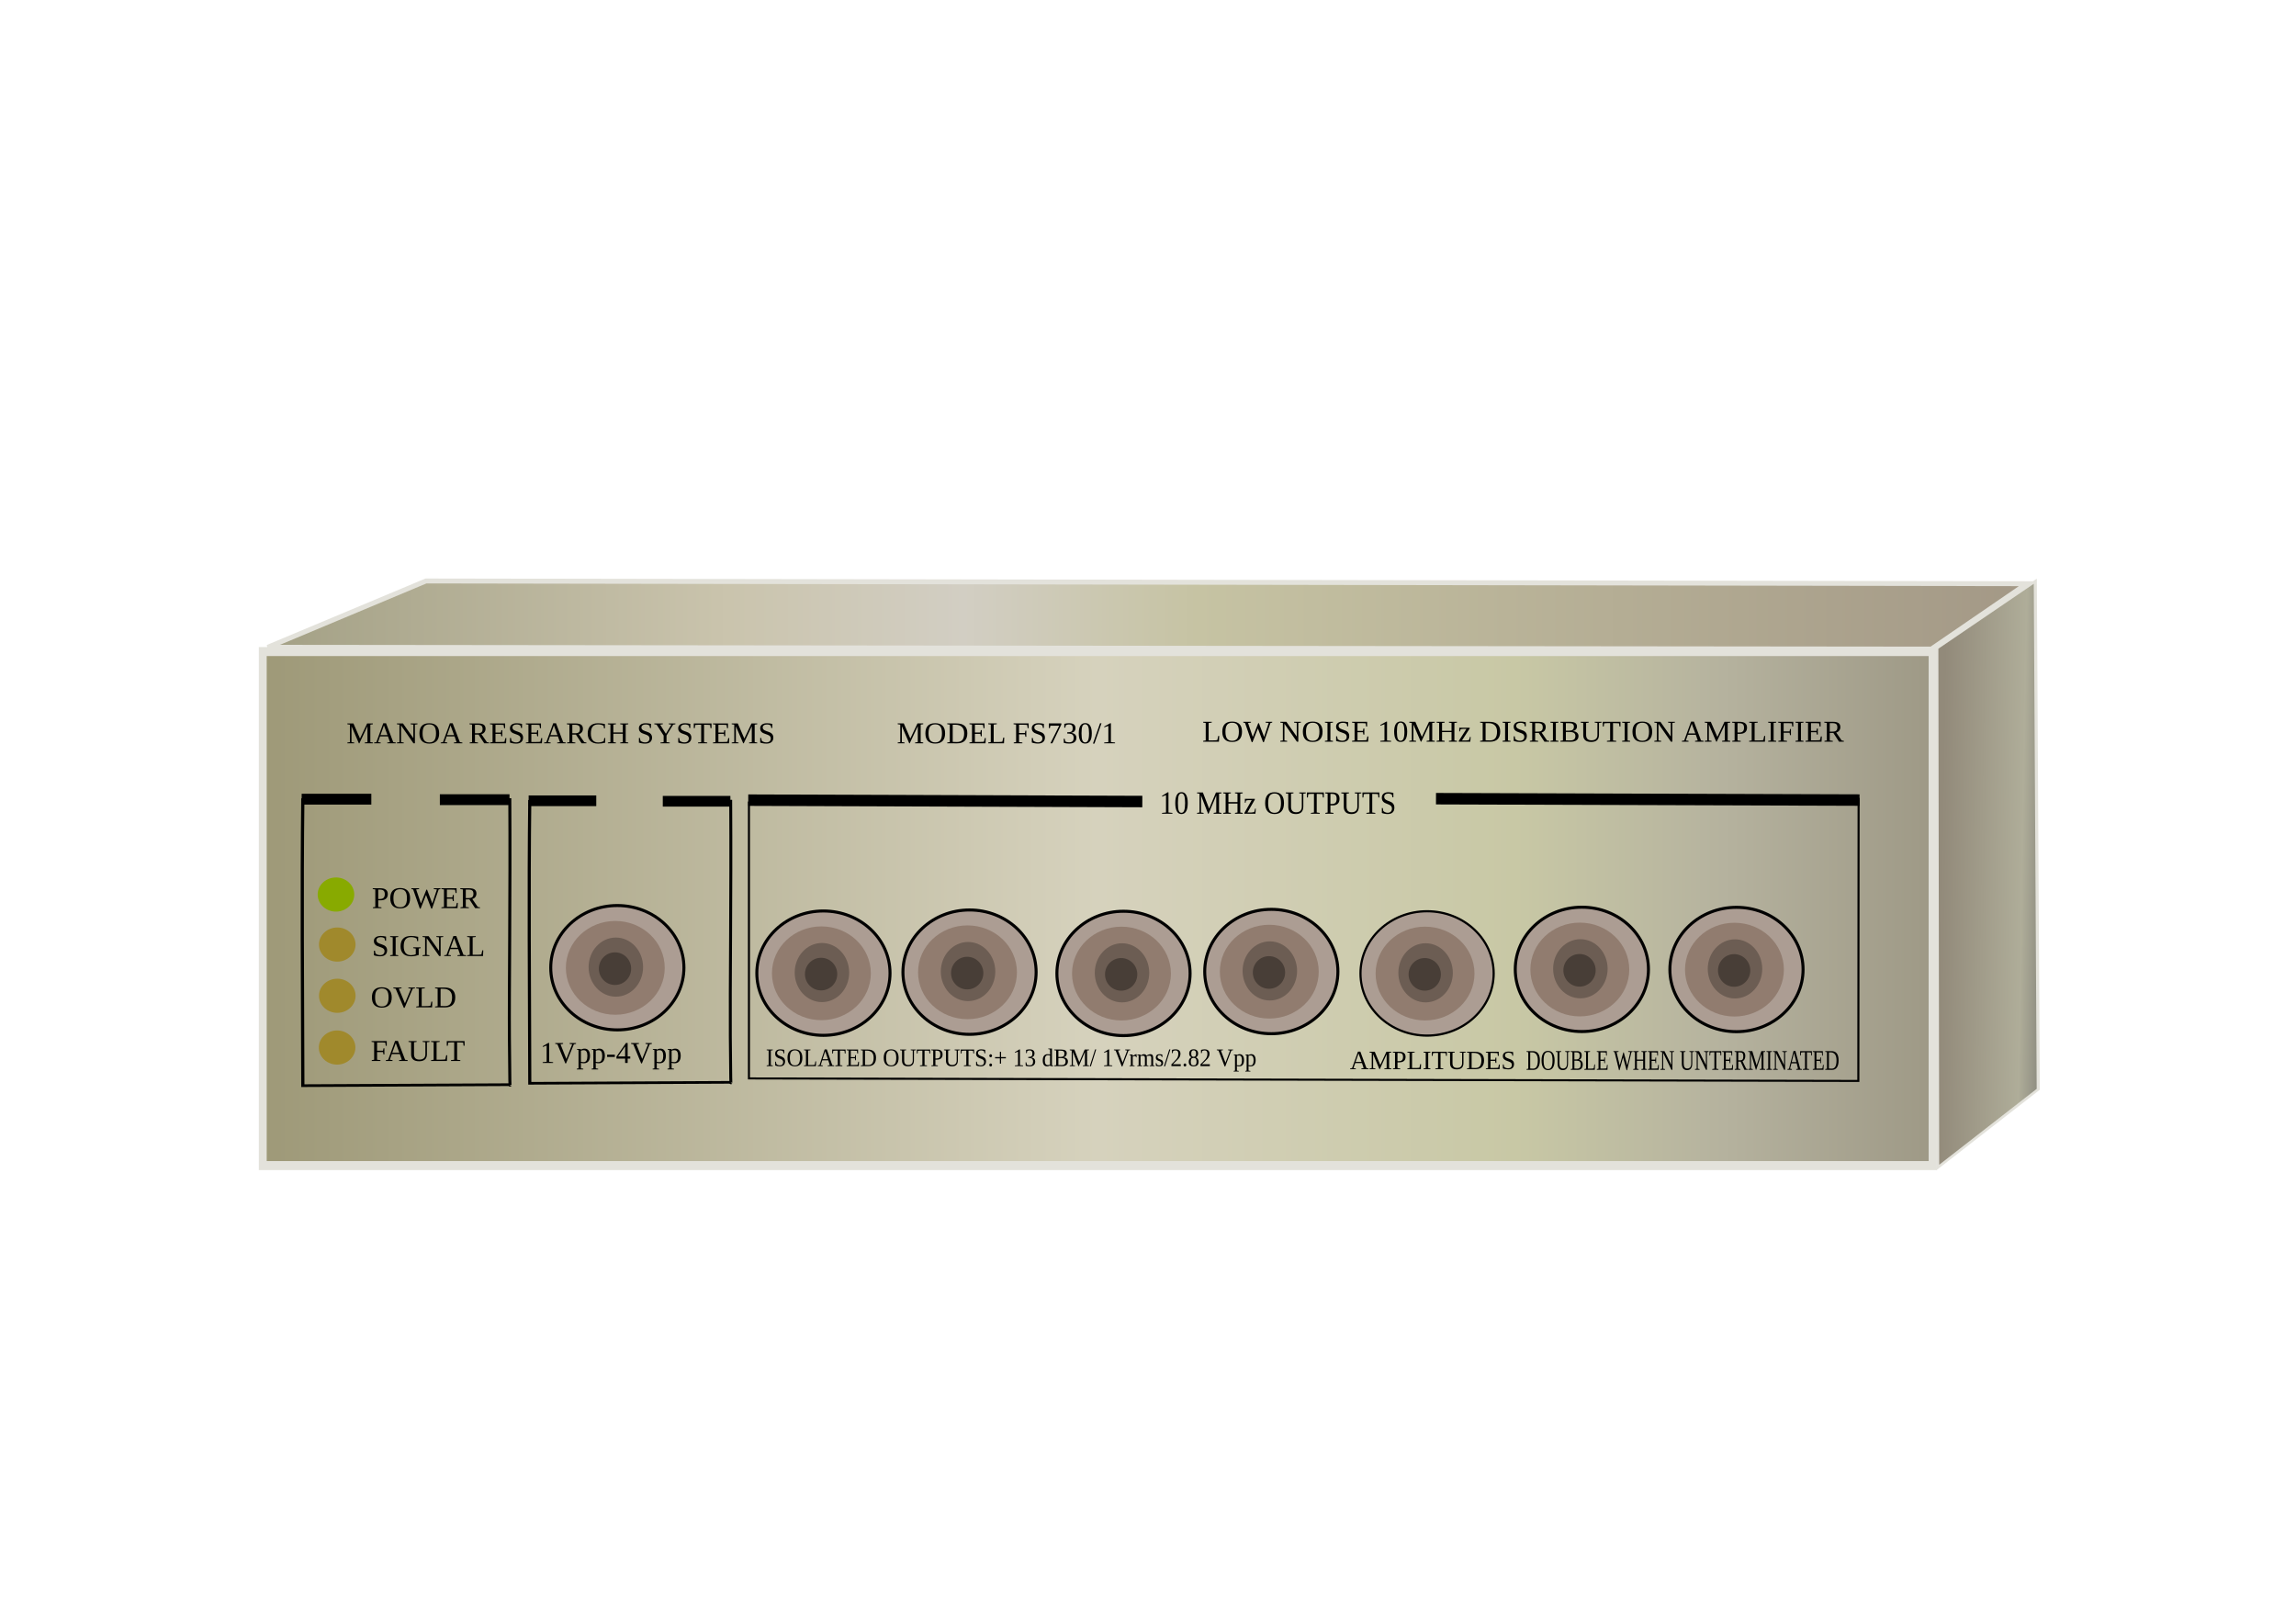
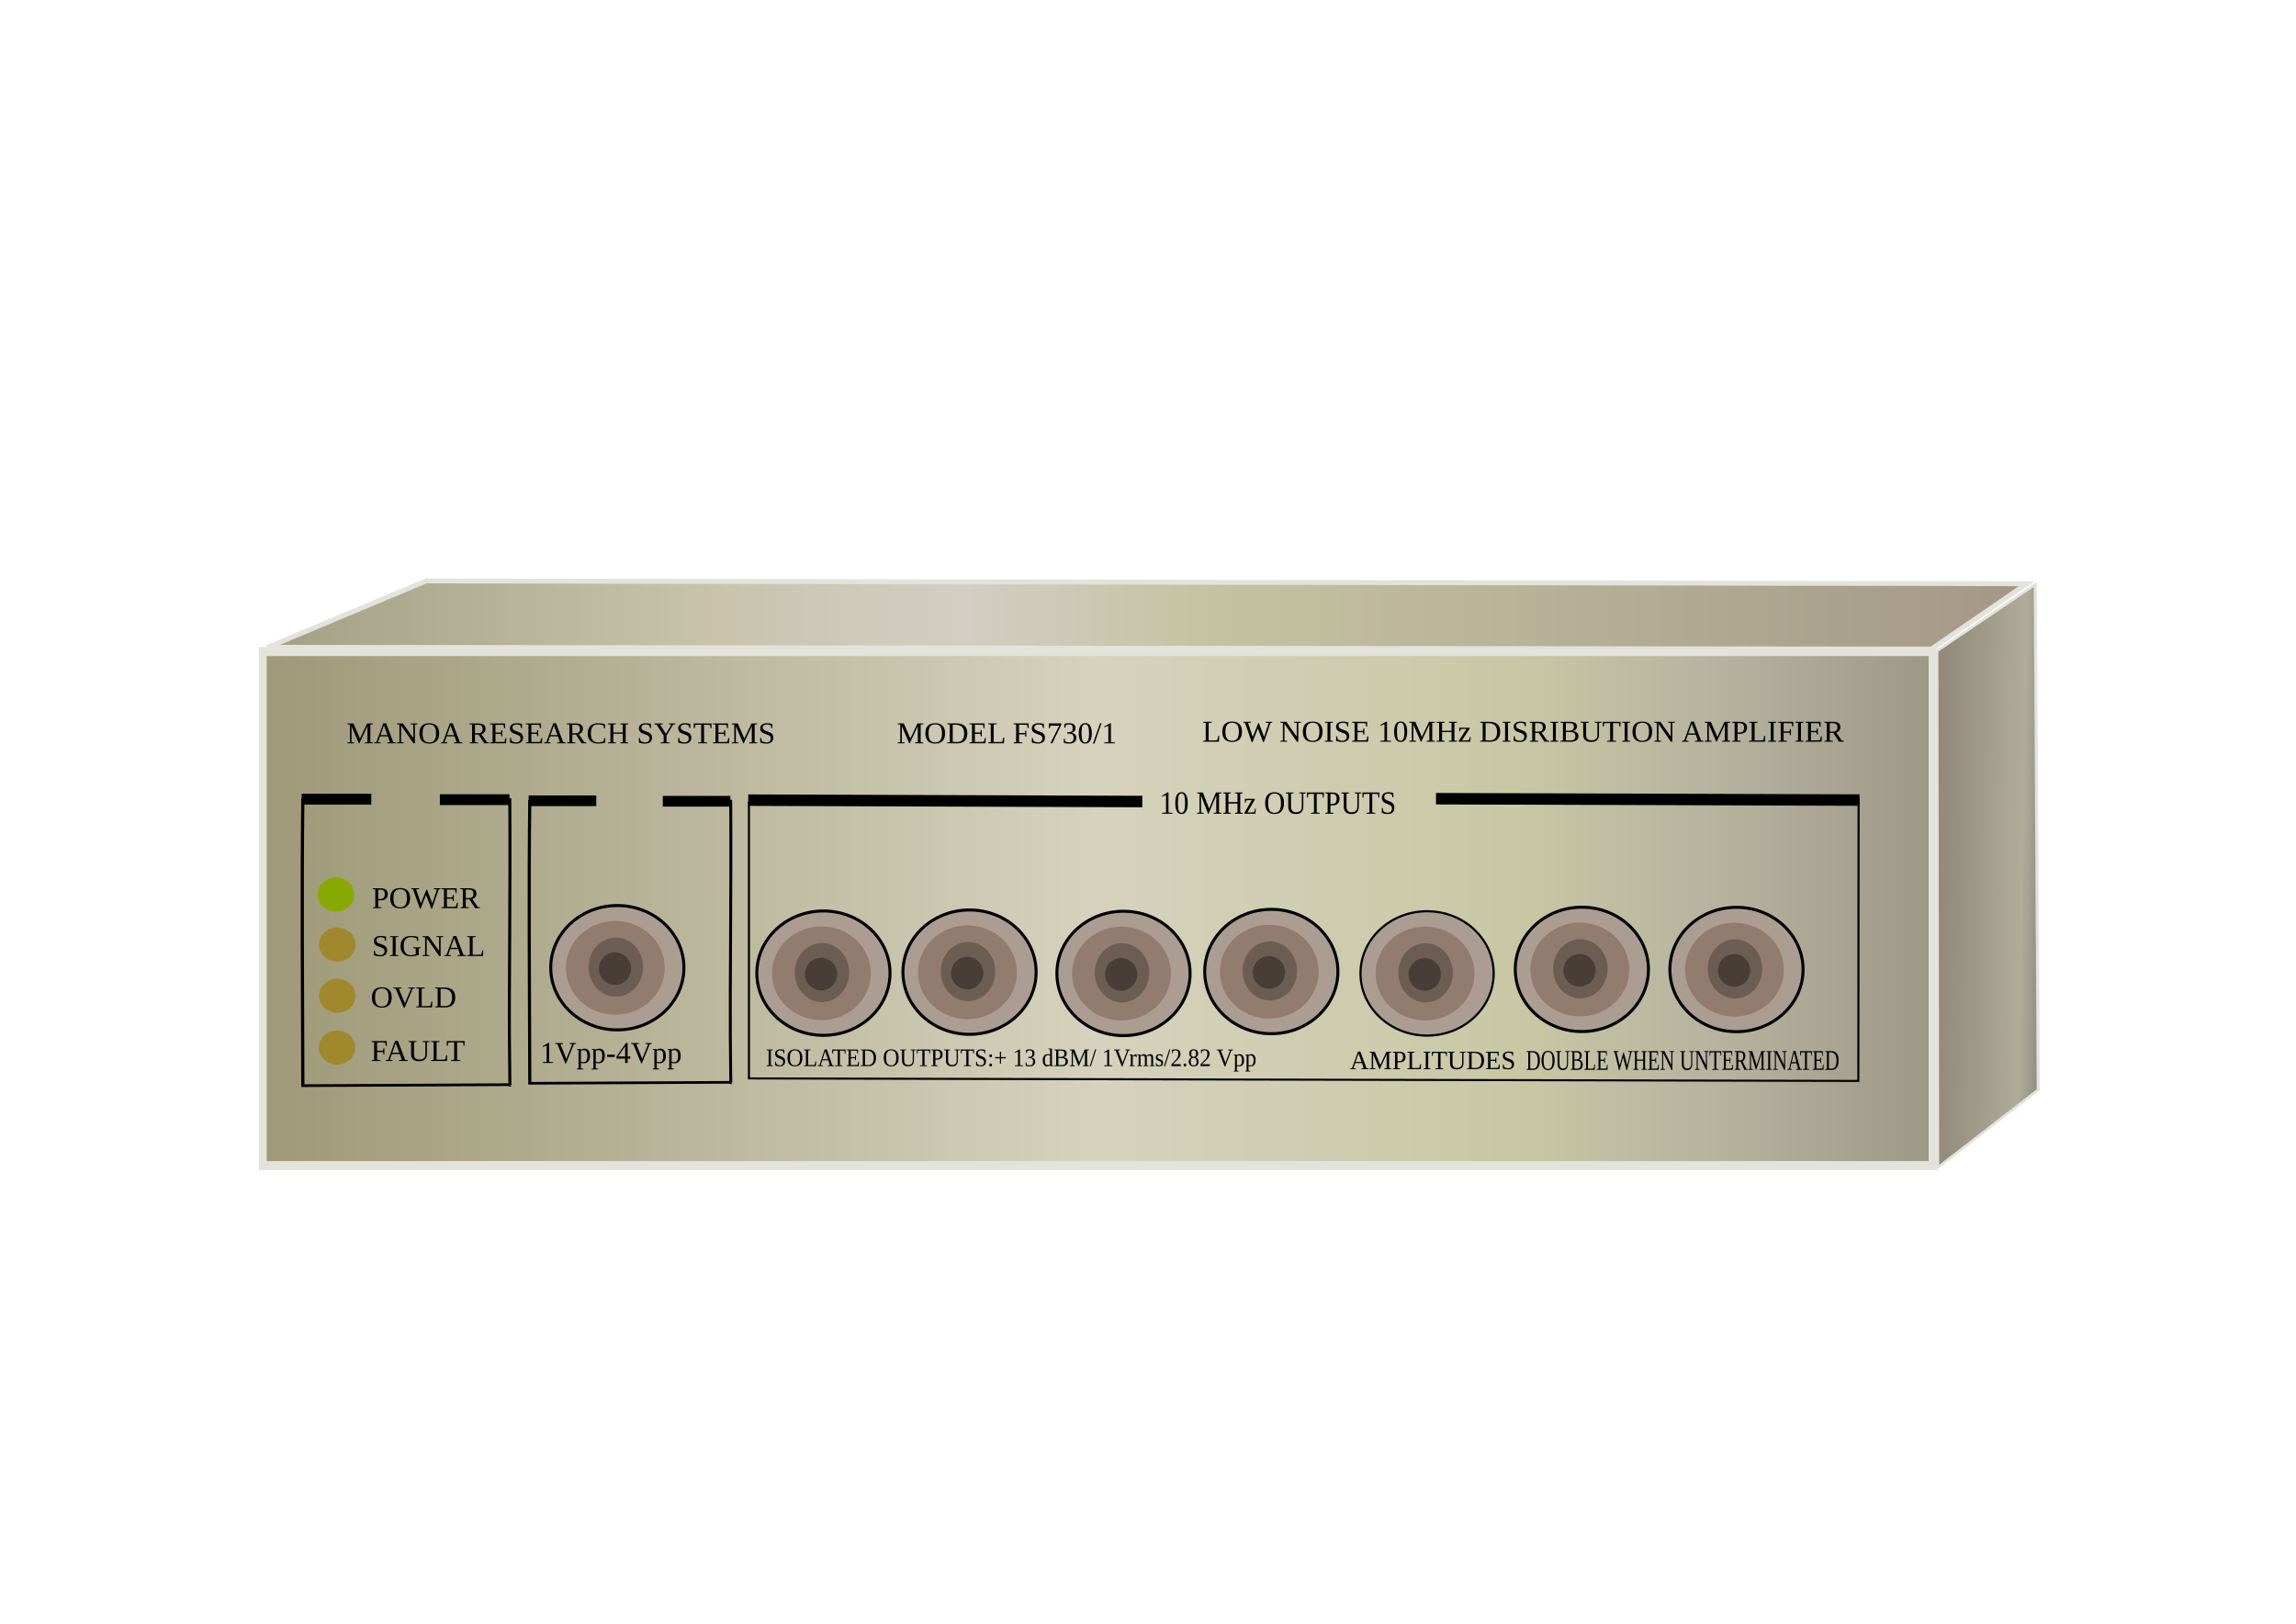
<svg xmlns="http://www.w3.org/2000/svg" xmlns:xlink="http://www.w3.org/1999/xlink" width="297mm" height="210mm" viewBox="0 0 1122.52 793.701" version="1.1" id="schematic-window" xml:space="preserve">
  <defs id="defs1">
    <linearGradient id="linearGradient98">
      <stop style="stop-color:#928a7a;stop-opacity:1;" offset="0" id="stop99" />
      <stop style="stop-color:#afad99;stop-opacity:1;" offset="0.5" id="stop104" />
      <stop style="stop-color:#6b6b67;stop-opacity:1;" offset="0.75" id="stop5" />
      <stop style="stop-color:#7a7a6c;stop-opacity:1;" offset="0.875" id="stop6" />
    </linearGradient>
    <linearGradient id="linearGradient95">
      <stop style="stop-color:#9e9978;stop-opacity:1;" offset="0" id="stop96" />
      <stop style="stop-color:#d6d2bd;stop-opacity:1;" offset="0.5" id="stop98" />
      <stop style="stop-color:#c8c8a5;stop-opacity:1;" offset="0.75" id="stop8" />
      <stop style="stop-color:#b5b29e;stop-opacity:1;" offset="0.875" id="stop9" />
      <stop style="stop-color:#9e9986;stop-opacity:1;" offset="1" id="stop97" />
    </linearGradient>
    <linearGradient id="linearGradient93">
      <stop style="stop-color:#a3a085;stop-opacity:1;" offset="0" id="stop93" />
      <stop style="stop-color:#cac4ad;stop-opacity:1;" offset="0.264" id="stop1" />
      <stop style="stop-color:#d2cec3;stop-opacity:1;" offset="0.397" id="stop2" />
      <stop style="stop-color:#c6c3a3;stop-opacity:1;" offset="0.529" id="stop95" />
      <stop style="stop-color:#a39886;stop-opacity:1;" offset="1" id="stop94" />
    </linearGradient>
    <linearGradient id="linearGradient7" x1="80.513" x2="80.514" y1="110.91" y2="112.39" gradientTransform="matrix(4.600922,1.7733625e-8,0,16.43847,165.4318,-2418.139)" gradientUnits="userSpaceOnUse" spreadMethod="repeat">
      <stop stop-color="#848484" offset=".205" id="stop33" />
      <stop stop-color="#474747" offset=".622" id="stop34" />
    </linearGradient>
    <clipPath clipPathUnits="userSpaceOnUse" id="clipPath26">
      <path id="path27" style="fill:#ff0000;fill-opacity:1;fill-rule:nonzero;stroke:none" d="M 50.588,648.148 V 750.414 H 210.297 V 648.148 h -61.027 c 1.137,0.056 2.316,0.065 3.033,0.848 4.856,5.302 4.919,7.271 -0.088,8.754 -0.86,0.255 -5.076,-0.293 -5.549,-0.342 -2.781,-0.395 -4.698,-0.613 -7.447,-1.223 -0.45,-0.1 -0.93,-0.148 -1.402,-0.211 0.189,4.509 0.613,9.006 0.955,13.506 0.234,3.699 0.148,1.868 0.258,5.492 0.194,6.425 -5.06,7.775 -7.145,3.799 -1.685,3.499 -6.504,2.816 -7.416,-3.158 l -1.467,-9.615 c -0.621,-4.001 -1.249,-8.001 -1.875,-12.002 -0.368,-0.034 -0.652,-0.07 -0.695,-0.113 -0.109,-0.11 -0.213,-0.224 -0.314,-0.34 -0.397,0.088 -0.767,0.121 -1.002,-0.154 -0.123,-0.144 -0.039,-0.219 0.135,-0.266 -0.607,-0.16 -1.211,-0.328 -1.812,-0.512 -3.122,-0.953 -4.525,-2.792 -4.562,-4.463 z m 78.756,6.773 c 0.212,1.365 0.444,2.827 0.654,4.18 -0.083,-1.375 -0.148,-2.751 -0.195,-4.127 -0.153,-0.017 -0.306,-0.035 -0.459,-0.053 z" />
    </clipPath>
    <linearGradient id="linearGradient99" x1="458.59" x2="458.59" y1="-22.838" y2="70.028" gradientTransform="matrix(5.12278,0,0,3.779565,-1809.992,124.3706)" gradientUnits="userSpaceOnUse" spreadMethod="repeat">
      <stop stop-color="#b3b3b3" offset=".141" id="stop49" />
      <stop stop-color="#d2d2d2" offset=".254" id="stop50" />
      <stop stop-color="#9c9c9c" offset=".511" id="stop51" />
      <stop stop-color="#404040" offset=".793" id="stop52" />
      <stop stop-color="#d0d0d0" offset=".844" id="stop53" />
      <stop stop-color="#989898" offset=".879" id="stop54" />
    </linearGradient>
    <linearGradient id="linearGradient99-9" x1="458.59" x2="458.59" y1="-22.838" y2="70.028" gradientTransform="matrix(3.785589,0,0,3.779565,-762.971,256.2505)" gradientUnits="userSpaceOnUse" spreadMethod="repeat">
      <stop stop-color="#b3b3b3" offset=".141" id="stop49-6" />
      <stop stop-color="#d2d2d2" offset=".254" id="stop50-9" />
      <stop stop-color="#9c9c9c" offset=".511" id="stop51-8" />
      <stop stop-color="#404040" offset=".793" id="stop52-2" />
      <stop stop-color="#d0d0d0" offset=".844" id="stop53-5" />
      <stop stop-color="#989898" offset=".879" id="stop54-5" />
    </linearGradient>
    <linearGradient xlink:href="#linearGradient7" id="linearGradient100" gradientUnits="userSpaceOnUse" gradientTransform="matrix(1.514629,1.7039815e-8,0,16.43847,340.9535,-1714.949)" x1="80.513" y1="110.91" x2="80.514" y2="112.39" spreadMethod="repeat" />
    <linearGradient xlink:href="#linearGradient7" id="linearGradient101" gradientUnits="userSpaceOnUse" gradientTransform="matrix(5.188058,1.7879975e-8,0,16.43846,106.1831,-2409.884)" x1="80.513" y1="110.91" x2="80.514" y2="112.39" spreadMethod="repeat" />
    <linearGradient xlink:href="#linearGradient7" id="linearGradient102" gradientUnits="userSpaceOnUse" gradientTransform="matrix(5.173103,1.7463762e-8,0,16.43847,107.1023,-2185.641)" x1="80.513" y1="110.91" x2="80.514" y2="112.39" spreadMethod="repeat" />
    <linearGradient xlink:href="#linearGradient7" id="linearGradient103" gradientUnits="userSpaceOnUse" gradientTransform="matrix(1.514629,1.7146284e-8,0,16.43847,340.0618,-897.8162)" x1="80.513" y1="110.91" x2="80.514" y2="112.39" spreadMethod="repeat" />
    <linearGradient xlink:href="#linearGradient18" id="linearGradient19" x1="154.416" y1="-39.314" x2="154.416" y2="179.153" gradientUnits="userSpaceOnUse" spreadMethod="repeat" gradientTransform="matrix(3.723034,0,0,3.465328,-41.33067,16.20076)" />
    <linearGradient id="linearGradient18">
      <stop style="stop-color:#d2d2d2;stop-opacity:1;" offset="0.434" id="stop18" />
      <stop style="stop-color:#ffffff;stop-opacity:1;" offset="0.511" id="stop20" />
      <stop style="stop-color:#cdcdcd;stop-opacity:1;" offset="0.587" id="stop19" />
    </linearGradient>
    <linearGradient xlink:href="#linearGradient93" id="linearGradient94" x1="124.243" y1="257.639" x2="988.103" y2="257.639" gradientUnits="userSpaceOnUse" gradientTransform="matrix(0.995397,0,0,0.9921277,4.55088,1.536133)" />
    <linearGradient xlink:href="#linearGradient95" id="linearGradient97" x1="128.469" y1="427.951" x2="939.858" y2="427.951" gradientUnits="userSpaceOnUse" />
    <linearGradient xlink:href="#linearGradient98" id="linearGradient104" x1="939.472" y1="367.667" x2="989.821" y2="367.667" gradientUnits="userSpaceOnUse" gradientTransform="matrix(1.019888,-1.3623051e-4,-1.7717973e-4,1.00525,-16.56043,-3.613937)" />
  </defs>
  <g id="g105" transform="matrix(1.004609,0,0,1.016088,-0.5634755,-6.144857)" style="stroke:#e3e2db;stroke-opacity:1">
    <path style="fill:url(#linearGradient94);fill-opacity:1;stroke:#e3e2db;stroke-width:2.37;stroke-opacity:1;paint-order:fill markers stroke" d="m 207.853,285.544 -77.001,31.897 809.615,0.868 46.437,-31.458 z" id="path18" />
  </g>
-   <g id="g104" transform="matrix(1.543975,0.01035614,-0.01868614,1.112906,-497.0717,-36.18408)" style="stroke:#e3e2db;stroke-opacity:1">
+   <g id="g104" transform="matrix(1.544146,0.01029918,-0.01868821,1.106785,-497.234,-32.84075)" style="stroke:#e3e2db;stroke-opacity:1">
    <path style="fill:url(#linearGradient104);fill-rule:evenodd;stroke:#e3e2db;stroke-width:0.984;stroke-opacity:1" d="m 969.798,278.779 3.636,223.129 -31.438,34.689 -3.02,-228.105 z" id="path90" />
  </g>
  <g id="layer1" transform="matrix(1.006162,0,0,0.9882012,-0.7916605,3.757872)">
    <g id="g106" transform="matrix(1,0,0,1.161508,0,-51.43962)">
      <rect style="fill:url(#linearGradient97);fill-rule:evenodd;stroke:#e3e2db;stroke-width:3.831;stroke-dasharray:none;stroke-opacity:1" id="rect1" width="811.389" height="218.908" x="128.469" y="318.496" ry="0" />
    </g>
    <g id="g4" transform="matrix(1.052599,0,0,1.082559,27.17346,-69.19027)">
      <ellipse style="fill:#000000;fill-opacity:1;fill-rule:evenodd;stroke:none;stroke-width:0.138;stroke-opacity:0.995" id="path5-3" cx="263.964" cy="505.729" rx="2.47" ry="2.388" transform="matrix(1.080974,0,0,0.9990822,-22.55641,-2.330837)" />
      <ellipse style="fill:#ac9d93;fill-opacity:1;fill-rule:evenodd;stroke:#000000;stroke-width:1.383;stroke-opacity:1" id="path2" cx="259.909" cy="502.584" rx="30.742" ry="28.413" />
      <ellipse style="fill:#917c6f;fill-opacity:1;fill-rule:evenodd;stroke:none;stroke-width:1.035;stroke-opacity:0.995" id="path2-1" cx="258.972" cy="502.646" rx="22.824" ry="21.426" />
      <ellipse style="fill:#6c5d53;fill-opacity:1;fill-rule:evenodd;stroke:none;stroke-width:0.61;stroke-opacity:0.995" id="path2-7" cx="259.225" cy="502.306" rx="12.576" ry="13.508" />
      <ellipse style="fill:#483e37;fill-opacity:1;fill-rule:evenodd;stroke:none;stroke-width:0.349;stroke-opacity:0.995" id="path2-2" cx="258.831" cy="503.015" rx="7.453" ry="7.453" />
    </g>
    <g id="g78-7" transform="matrix(1.001021,0,0,0.8683362,115.3471,41.81235)" style="fill:none">
      <path style="fill:none;fill-opacity:1;fill-rule:evenodd;stroke:#000000;stroke-width:6.081;stroke-dasharray:none;stroke-opacity:1" d="m 207.282,403.915 h 32.819 v 0" id="path77-1-3" />
      <path style="fill:none;fill-opacity:1;fill-rule:evenodd;stroke:#000000;stroke-width:6.081;stroke-dasharray:none;stroke-opacity:1" d="m 142.171,403.64 h 32.819 v 0" id="path77-3" />
      <path style="fill:none;fill-opacity:1;fill-rule:evenodd;stroke:#000000;stroke-width:1.413;stroke-dasharray:none;stroke-opacity:1" d="m 240.386,564.413 c -0.072,0.131 -0.144,0.262 -0.325,-26.435 -0.18,-26.697 0.471,-81.351 0.183,-134.875" id="path75-5" />
      <path style="fill:none;fill-opacity:1;fill-rule:evenodd;stroke:#000000;stroke-width:1.89;stroke-dasharray:none;stroke-opacity:1" d="M 240.577,563.843 Z" id="path74-9" />
      <path style="fill:none;fill-opacity:1;fill-rule:evenodd;stroke:#000000;stroke-width:1.51;stroke-dasharray:none;stroke-opacity:1" d="m 142.718,403.192 c -0.558,50.981 -0.134,106.914 0,161.387 v 0 l 97.621,-0.555 v 0" id="path73-9" />
    </g>
    <g id="g78-7-1" transform="matrix(1.03117,0,0,0.8805327,0.7698193,36.09782)" style="fill:none">
      <path style="fill:none;fill-opacity:1;fill-rule:evenodd;stroke:#000000;stroke-width:6.081;stroke-dasharray:none;stroke-opacity:1" d="m 207.282,403.915 h 32.819 v 0" id="path77-1-3-6" />
      <path style="fill:none;fill-opacity:1;fill-rule:evenodd;stroke:#000000;stroke-width:6.081;stroke-dasharray:none;stroke-opacity:1" d="m 142.171,403.64 h 32.819 v 0" id="path77-3-4" />
      <path style="fill:none;fill-opacity:1;fill-rule:evenodd;stroke:#000000;stroke-width:1.413;stroke-dasharray:none;stroke-opacity:1" d="m 240.386,564.413 c -0.072,0.131 -0.144,0.262 -0.325,-26.435 -0.18,-26.697 0.471,-81.351 0.183,-134.875" id="path75-5-0" />
      <path style="fill:none;fill-opacity:1;fill-rule:evenodd;stroke:#000000;stroke-width:1.51;stroke-dasharray:none;stroke-opacity:1" d="m 142.718,403.192 c -0.558,50.981 -0.134,106.914 0,161.387 v 0 l 97.621,-0.555 v 0" id="path73-9-1" />
    </g>
    <g id="g133" transform="translate(1.504694,-31.84652)">
      <path style="fill:#a0892c;fill-opacity:1;fill-rule:evenodd;stroke:none;stroke-width:0.555;stroke-dasharray:none;stroke-opacity:1" id="path85-8-5" d="m 172.057,520.611 a 8.889,8.442 0 0 1 -8.666,8.439 8.889,8.442 0 0 1 -9.101,-8.016 8.889,8.442 0 0 1 8.209,-8.842 8.889,8.442 0 0 1 9.514,7.571" />
      <path style="fill:#a0892c;fill-opacity:1;fill-rule:evenodd;stroke:none;stroke-width:0.555;stroke-dasharray:none;stroke-opacity:1" id="path85-8-4" d="m 171.97,546.218 a 8.889,8.442 0 0 1 -8.666,8.439 8.889,8.442 0 0 1 -9.101,-8.016 8.889,8.442 0 0 1 8.209,-8.842 8.889,8.442 0 0 1 9.514,7.571" />
      <path style="fill:#a0892c;fill-opacity:1;fill-rule:evenodd;stroke:none;stroke-width:0.555;stroke-dasharray:none;stroke-opacity:1" id="path85-8" d="m 172.046,495.278 a 8.889,8.442 0 0 1 -8.666,8.439 8.889,8.442 0 0 1 -9.101,-8.016 8.889,8.442 0 0 1 8.209,-8.842 8.889,8.442 0 0 1 9.514,7.571" />
      <path style="fill:#88aa00;fill-opacity:1;fill-rule:evenodd;stroke:none;stroke-width:0.555;stroke-dasharray:none;stroke-opacity:1" id="path85" d="m 171.419,470.535 a 8.889,8.442 0 0 1 -8.666,8.439 8.889,8.442 0 0 1 -9.101,-8.016 8.889,8.442 0 0 1 8.209,-8.842 8.889,8.442 0 0 1 9.514,7.571" />
      <text xml:space="preserve" style="font-size:15.015px;line-height:0;text-align:start;writing-mode:lr-tb;direction:ltr;text-anchor:start;fill:#a0892c;fill-opacity:1;fill-rule:evenodd;stroke:none;stroke-width:0.756;stroke-dasharray:none;stroke-opacity:1" x="179.396" y="552.855" id="text90">
        <tspan id="tspan90" x="179.396" y="552.855" style="fill:#000000;stroke-width:0.756;stroke-dasharray:none">FAULT</tspan>
      </text>
      <text xml:space="preserve" style="font-size:15.015px;line-height:0;text-align:start;writing-mode:lr-tb;direction:ltr;text-anchor:start;fill:#a0892c;fill-opacity:1;fill-rule:evenodd;stroke:none;stroke-width:0.756;stroke-dasharray:none;stroke-opacity:1" x="179.396" y="526.34" id="text89">
        <tspan id="tspan89" x="179.396" y="526.34" style="fill:#000000;stroke-width:0.756;stroke-dasharray:none">OVLD</tspan>
      </text>
      <text xml:space="preserve" style="font-size:15.015px;line-height:0;text-align:start;writing-mode:lr-tb;direction:ltr;text-anchor:start;fill:#a0892c;fill-opacity:1;fill-rule:evenodd;stroke:none;stroke-width:0.756;stroke-dasharray:none;stroke-opacity:1" x="179.96" y="500.954" id="text88">
        <tspan id="tspan88" x="179.96" y="500.954" style="fill:#000000;stroke-width:0.756;stroke-dasharray:none">SIGNAL</tspan>
      </text>
      <text xml:space="preserve" style="font-size:15.015px;line-height:0;text-align:start;writing-mode:lr-tb;direction:ltr;text-anchor:start;fill:#a0892c;fill-opacity:1;fill-rule:evenodd;stroke:none;stroke-width:0.756;stroke-dasharray:none;stroke-opacity:1" x="179.96" y="477.26" id="text86">
        <tspan id="tspan86" x="179.96" y="477.26" style="fill:#000000;stroke-width:0.756;stroke-dasharray:none">POWER</tspan>
      </text>
    </g>
    <g id="g4-3" transform="matrix(1.052599,0,0,1.082559,127.3158,-66.50193)">
      <ellipse style="fill:#000000;fill-opacity:1;fill-rule:evenodd;stroke:none;stroke-width:0.138;stroke-opacity:0.995" id="path5-3-7" cx="263.964" cy="505.729" rx="2.47" ry="2.388" transform="matrix(1.080974,0,0,0.9990822,-22.55641,-2.330837)" />
      <ellipse style="fill:#ac9d93;fill-opacity:1;fill-rule:evenodd;stroke:#000000;stroke-width:1.383;stroke-opacity:1" id="path2-4" cx="259.909" cy="502.584" rx="30.742" ry="28.413" />
      <ellipse style="fill:#917c6f;fill-opacity:1;fill-rule:evenodd;stroke:none;stroke-width:1.035;stroke-opacity:0.995" id="path2-1-3" cx="258.972" cy="502.646" rx="22.824" ry="21.426" />
      <ellipse style="fill:#6c5d53;fill-opacity:1;fill-rule:evenodd;stroke:none;stroke-width:0.61;stroke-opacity:0.995" id="path2-7-8" cx="259.225" cy="502.306" rx="12.576" ry="13.508" />
      <ellipse style="fill:#483e37;fill-opacity:1;fill-rule:evenodd;stroke:none;stroke-width:0.349;stroke-opacity:0.995" id="path2-2-0" cx="258.831" cy="503.015" rx="7.453" ry="7.453" />
    </g>
    <g id="g4-6" transform="matrix(1.052599,0,0,1.082559,198.3106,-66.99842)">
      <ellipse style="fill:#000000;fill-opacity:1;fill-rule:evenodd;stroke:none;stroke-width:0.138;stroke-opacity:0.995" id="path5-3-8" cx="263.964" cy="505.729" rx="2.47" ry="2.388" transform="matrix(1.080974,0,0,0.9990822,-22.55641,-2.330837)" />
      <ellipse style="fill:#ac9d93;fill-opacity:1;fill-rule:evenodd;stroke:#000000;stroke-width:1.383;stroke-opacity:1" id="path2-19" cx="259.909" cy="502.584" rx="30.742" ry="28.413" />
      <ellipse style="fill:#917c6f;fill-opacity:1;fill-rule:evenodd;stroke:none;stroke-width:1.035;stroke-opacity:0.995" id="path2-1-8" cx="258.972" cy="502.646" rx="22.824" ry="21.426" />
      <ellipse style="fill:#6c5d53;fill-opacity:1;fill-rule:evenodd;stroke:none;stroke-width:0.61;stroke-opacity:0.995" id="path2-7-9" cx="259.225" cy="502.306" rx="12.576" ry="13.508" />
      <ellipse style="fill:#483e37;fill-opacity:1;fill-rule:evenodd;stroke:none;stroke-width:0.349;stroke-opacity:0.995" id="path2-2-7" cx="258.831" cy="503.015" rx="7.453" ry="7.453" />
    </g>
    <g id="g4-2" transform="matrix(1.052599,0,0,1.082559,273.1225,-66.3652)">
      <ellipse style="fill:#000000;fill-opacity:1;fill-rule:evenodd;stroke:none;stroke-width:0.138;stroke-opacity:0.995" id="path5-3-89" cx="263.964" cy="505.729" rx="2.47" ry="2.388" transform="matrix(1.080974,0,0,0.9990822,-22.55641,-2.330837)" />
      <ellipse style="fill:#ac9d93;fill-opacity:1;fill-rule:evenodd;stroke:#000000;stroke-width:1.383;stroke-opacity:1" id="path2-0" cx="259.909" cy="502.584" rx="30.742" ry="28.413" />
      <ellipse style="fill:#917c6f;fill-opacity:1;fill-rule:evenodd;stroke:none;stroke-width:1.035;stroke-opacity:0.995" id="path2-1-7" cx="258.972" cy="502.646" rx="22.824" ry="21.426" />
      <ellipse style="fill:#6c5d53;fill-opacity:1;fill-rule:evenodd;stroke:none;stroke-width:0.61;stroke-opacity:0.995" id="path2-7-81" cx="259.225" cy="502.306" rx="12.576" ry="13.508" />
      <ellipse style="fill:#483e37;fill-opacity:1;fill-rule:evenodd;stroke:none;stroke-width:0.349;stroke-opacity:0.995" id="path2-2-5" cx="258.831" cy="503.015" rx="7.453" ry="7.453" />
    </g>
    <g id="g4-24" transform="matrix(1.052599,0,0,1.082559,344.9508,-67.30699)">
      <ellipse style="fill:#000000;fill-opacity:1;fill-rule:evenodd;stroke:none;stroke-width:0.138;stroke-opacity:0.995" id="path5-3-2" cx="263.964" cy="505.729" rx="2.47" ry="2.388" transform="matrix(1.080974,0,0,0.9990822,-22.55641,-2.330837)" />
      <ellipse style="fill:#ac9d93;fill-opacity:1;fill-rule:evenodd;stroke:#000000;stroke-width:1.383;stroke-opacity:1" id="path2-5" cx="259.909" cy="502.584" rx="30.742" ry="28.413" />
      <ellipse style="fill:#917c6f;fill-opacity:1;fill-rule:evenodd;stroke:none;stroke-width:1.035;stroke-opacity:0.995" id="path2-1-86" cx="258.972" cy="502.646" rx="22.824" ry="21.426" />
      <ellipse style="fill:#6c5d53;fill-opacity:1;fill-rule:evenodd;stroke:none;stroke-width:0.61;stroke-opacity:0.995" id="path2-7-2" cx="259.225" cy="502.306" rx="12.576" ry="13.508" />
      <ellipse style="fill:#483e37;fill-opacity:1;fill-rule:evenodd;stroke:none;stroke-width:0.349;stroke-opacity:0.995" id="path2-2-6" cx="258.831" cy="503.015" rx="7.453" ry="7.453" />
    </g>
    <g id="g4-246" transform="matrix(1.052599,0,0,1.082559,420.6365,-66.37136)" style="stroke-width:0.998;stroke-dasharray:none">
      <ellipse style="fill:#000000;fill-opacity:1;fill-rule:evenodd;stroke:none;stroke-width:0.961;stroke-dasharray:none;stroke-opacity:0.995" id="path5-3-1" cx="263.964" cy="505.729" rx="2.47" ry="2.388" transform="matrix(1.080974,0,0,0.9990822,-22.55641,-2.330837)" />
      <ellipse style="fill:#ac9d93;fill-opacity:1;fill-rule:evenodd;stroke:#000000;stroke-width:0.998;stroke-dasharray:none;stroke-opacity:1" id="path2-8" cx="259.909" cy="502.584" rx="30.742" ry="28.413" />
      <ellipse style="fill:#917c6f;fill-opacity:1;fill-rule:evenodd;stroke:none;stroke-width:0.998;stroke-dasharray:none;stroke-opacity:0.995" id="path2-1-2" cx="258.972" cy="502.646" rx="22.824" ry="21.426" />
      <ellipse style="fill:#6c5d53;fill-opacity:1;fill-rule:evenodd;stroke:none;stroke-width:0.998;stroke-dasharray:none;stroke-opacity:0.995" id="path2-7-1" cx="259.225" cy="502.306" rx="12.576" ry="13.508" />
      <ellipse style="fill:#483e37;fill-opacity:1;fill-rule:evenodd;stroke:none;stroke-width:0.998;stroke-dasharray:none;stroke-opacity:0.995" id="path2-2-1" cx="258.831" cy="503.015" rx="7.453" ry="7.453" />
    </g>
    <g id="g4-29" transform="matrix(1.052599,0,0,1.082559,495.8454,-68.37263)">
      <ellipse style="fill:#000000;fill-opacity:1;fill-rule:evenodd;stroke:none;stroke-width:0.138;stroke-opacity:0.995" id="path5-3-5" cx="263.964" cy="505.729" rx="2.47" ry="2.388" transform="matrix(1.080974,0,0,0.9990822,-22.55641,-2.330837)" />
      <ellipse style="fill:#ac9d93;fill-opacity:1;fill-rule:evenodd;stroke:#000000;stroke-width:1.383;stroke-opacity:1" id="path2-20" cx="259.909" cy="502.584" rx="30.742" ry="28.413" />
      <ellipse style="fill:#917c6f;fill-opacity:1;fill-rule:evenodd;stroke:none;stroke-width:1.035;stroke-opacity:0.995" id="path2-1-0" cx="258.972" cy="502.646" rx="22.824" ry="21.426" />
      <ellipse style="fill:#6c5d53;fill-opacity:1;fill-rule:evenodd;stroke:none;stroke-width:0.61;stroke-opacity:0.995" id="path2-7-3" cx="259.225" cy="502.306" rx="12.576" ry="13.508" />
      <ellipse style="fill:#483e37;fill-opacity:1;fill-rule:evenodd;stroke:none;stroke-width:0.349;stroke-opacity:0.995" id="path2-2-9" cx="258.831" cy="503.015" rx="7.453" ry="7.453" />
    </g>
    <g id="g4-29-5" transform="matrix(1.052599,0,0,1.082559,570.9752,-68.30669)">
      <ellipse style="fill:#000000;fill-opacity:1;fill-rule:evenodd;stroke:none;stroke-width:0.138;stroke-opacity:0.995" id="path5-3-5-5" cx="263.964" cy="505.729" rx="2.47" ry="2.388" transform="matrix(1.080974,0,0,0.9990822,-22.55641,-2.330837)" />
      <ellipse style="fill:#ac9d93;fill-opacity:1;fill-rule:evenodd;stroke:#000000;stroke-width:1.383;stroke-opacity:1" id="path2-20-3" cx="259.909" cy="502.584" rx="30.742" ry="28.413" />
      <ellipse style="fill:#917c6f;fill-opacity:1;fill-rule:evenodd;stroke:none;stroke-width:1.035;stroke-opacity:0.995" id="path2-1-0-2" cx="258.972" cy="502.646" rx="22.824" ry="21.426" />
      <ellipse style="fill:#6c5d53;fill-opacity:1;fill-rule:evenodd;stroke:none;stroke-width:0.61;stroke-opacity:0.995" id="path2-7-3-8" cx="259.225" cy="502.306" rx="12.576" ry="13.508" />
      <ellipse style="fill:#483e37;fill-opacity:1;fill-rule:evenodd;stroke:none;stroke-width:0.349;stroke-opacity:0.995" id="path2-2-9-2" cx="258.831" cy="503.015" rx="7.453" ry="7.453" />
    </g>
    <g id="g130" transform="translate(1.504694,-30.52907)">
      <text xml:space="preserve" style="font-size:14.717px;line-height:0;text-align:start;writing-mode:lr-tb;direction:ltr;text-anchor:start;fill:#000000;fill-opacity:1;fill-rule:evenodd;stroke:none;stroke-width:0.756;stroke-dasharray:none;stroke-opacity:1" x="267.007" y="541.535" id="text91" transform="scale(0.9801107,1.020293)">
        <tspan x="267.007" y="541.535" id="tspan108" style="stroke-width:0.756;stroke-dasharray:none">1Vpp-4Vpp</tspan>
        <tspan x="267.007" y="541.535" id="tspan106" style="stroke-width:0.756;stroke-dasharray:none" />
        <tspan x="267.007" y="541.535" id="tspan107" style="stroke-width:0.756;stroke-dasharray:none" />
        <tspan x="267.007" y="541.535" id="tspan105" style="stroke-width:0.756;stroke-dasharray:none" />
        <tspan x="267.007" y="541.535" id="tspan103" style="stroke-width:0.756;stroke-dasharray:none" />
        <tspan x="267.007" y="541.535" id="tspan104" style="stroke-width:0.756;stroke-dasharray:none" />
        <tspan x="267.007" y="541.535" id="tspan95" style="stroke-width:0.756;stroke-dasharray:none" />
        <tspan x="267.007" y="541.535" id="tspan93" style="stroke-width:0.756;stroke-dasharray:none" />
        <tspan x="267.007" y="541.535" id="tspan94" style="stroke-width:0.756;stroke-dasharray:none" />
        <tspan x="267.007" y="541.535" id="tspan92" style="stroke-width:0.756;stroke-dasharray:none" />
      </text>
    </g>
    <g id="g131" transform="matrix(0.9949211,0,0,1,82.77181,-104.0777)">
      <text xml:space="preserve" style="font-size:15.015px;line-height:0;text-align:start;writing-mode:lr-tb;direction:ltr;text-anchor:start;fill:#000000;fill-opacity:1;fill-rule:evenodd;stroke:none;stroke-width:0.964;stroke-dasharray:none;stroke-opacity:1" x="504.774" y="467.148" id="text98">
        <tspan id="tspan98" x="504.774" y="467.148">LOW NOISE 10MHz DISRIBUTION AMPLIFIER</tspan>
      </text>
      <text xml:space="preserve" style="font-size:15.015px;line-height:0;text-align:start;writing-mode:lr-tb;direction:ltr;text-anchor:start;fill:#000000;fill-opacity:1;fill-rule:evenodd;stroke:none;stroke-width:0.964;stroke-dasharray:none;stroke-opacity:1" x="355.584" y="467.945" id="text97">
        <tspan id="tspan97" x="355.584" y="467.945">MODEL FS730/1</tspan>
      </text>
      <text xml:space="preserve" style="font-size:15.015px;line-height:0;text-align:start;writing-mode:lr-tb;direction:ltr;text-anchor:start;fill:#000000;fill-opacity:1;fill-rule:evenodd;stroke:none;stroke-width:0.964;stroke-dasharray:none;stroke-opacity:1" x="86.803" y="467.965" id="text96">
        <tspan id="tspan96" x="86.803" y="467.965">MANOA RESEARCH SYSTEMS</tspan>
      </text>
    </g>
    <g id="g132" transform="translate(0.8232671,-30.48366)">
      <text xml:space="preserve" style="font-size:11.897px;line-height:0;text-align:start;writing-mode:lr-tb;direction:ltr;text-anchor:start;fill:#008000;fill-opacity:1;fill-rule:evenodd;stroke:none;stroke-width:0.756;stroke-dasharray:none;stroke-opacity:1" x="391.733" y="526.274" id="text111" transform="scale(0.9498796,1.052765)">
        <tspan id="tspan111" x="391.733" y="526.274" style="fill:#000000;stroke-width:0.756;stroke-dasharray:none">ISOLATED OUTPUTS:+ 13 dBM/ 1Vrms/2.82 Vpp</tspan>
      </text>
      <text xml:space="preserve" style="font-size:12.908px;line-height:0;text-align:start;writing-mode:lr-tb;direction:ltr;text-anchor:start;fill:#000000;fill-opacity:1;fill-rule:evenodd;stroke:none;stroke-width:0.758;stroke-dasharray:none;stroke-opacity:1" x="665.81" y="547.248" id="text112" transform="scale(0.9851072,1.015118)">
        <tspan id="tspan112" x="665.81" y="547.248" style="fill:#000000;fill-opacity:1;stroke-width:0.758;stroke-dasharray:none">AMPLITUDES</tspan>
      </text>
      <text xml:space="preserve" style="font-size:15.148px;line-height:0;text-align:start;writing-mode:lr-tb;direction:ltr;text-anchor:start;fill:#000000;fill-opacity:1;fill-rule:evenodd;stroke:none;stroke-width:0.971;stroke-dasharray:none;stroke-opacity:1" x="597.624" y="404.594" id="text99" transform="scale(0.9426571,1.060831)">
        <tspan id="tspan99" x="597.624" y="404.594" style="stroke-width:0.971;stroke-dasharray:none">10 MHz OUTPUTS</tspan>
      </text>
      <text xml:space="preserve" style="font-size:12.431px;line-height:0;text-align:start;writing-mode:lr-tb;direction:ltr;text-anchor:start;white-space:pre;inline-size:207.937;display:inline;fill:#000000;fill-opacity:1;fill-rule:evenodd;stroke:none;stroke-width:0.802;stroke-dasharray:none;stroke-opacity:1" x="1005.762" y="410.651" id="text134" transform="matrix(0.7972255,0,0,1.138293,-60.37368,88.43895)">
-         <tspan x="1005.762" y="410.651" id="tspan2">DOUBLE WHEN UNTERMINATED</tspan>
+         <tspan x="1005.762" y="410.651" id="tspan1">DOUBLE WHEN UNTERMINATED</tspan>
      </text>
      <text xml:space="preserve" style="font-size:15.015px;line-height:0;text-align:start;writing-mode:lr-tb;direction:ltr;text-anchor:start;fill:none;fill-opacity:1;fill-rule:evenodd;stroke:#000000;stroke-width:5.669;stroke-dasharray:none;stroke-opacity:1" x="646.831" y="644.786" id="text137">
        <tspan id="tspan137" x="646.831" y="644.786" />
      </text>
      <text xml:space="preserve" style="font-size:15.015px;line-height:0;text-align:start;writing-mode:lr-tb;direction:ltr;text-anchor:start;fill:none;fill-opacity:1;fill-rule:evenodd;stroke:#000000;stroke-width:5.669;stroke-dasharray:none;stroke-opacity:1" x="589.973" y="625.513" id="text138">
        <tspan id="tspan138" x="589.973" y="625.513" />
      </text>
      <text xml:space="preserve" style="font-size:15.015px;line-height:0;text-align:start;writing-mode:lr-tb;direction:ltr;text-anchor:start;fill:#000000;fill-opacity:1;fill-rule:evenodd;stroke:none;stroke-width:0.971;stroke-dasharray:none;stroke-opacity:1" x="605.874" y="629.849" id="text139">
        <tspan id="tspan139" x="605.874" y="629.849" />
      </text>
    </g>
    <g id="g137" transform="translate(1.504694,-31.84652)" style="stroke-width:1.002;stroke-dasharray:none">
      <path style="fill:none;fill-opacity:1;fill-rule:evenodd;stroke:#000000;stroke-width:5.669;stroke-dasharray:none;stroke-opacity:1" d="m 697.045,423.123 205.793,0.681 v 0" id="path137-1" />
      <path style="fill:none;fill-opacity:1;fill-rule:evenodd;stroke:#000000;stroke-width:5.669;stroke-dasharray:none;stroke-opacity:1" d="m 362.86,423.847 191.481,0.681 v 0" id="path137" />
      <path style="fill:none;fill-opacity:1;fill-rule:evenodd;stroke:#000000;stroke-width:1.002;stroke-dasharray:none;stroke-opacity:1" d="M 365.245,423.166 Z" id="path136" />
      <path style="fill:none;fill-opacity:1;fill-rule:evenodd;stroke:#000000;stroke-width:1.002;stroke-dasharray:none;stroke-opacity:1" d="m 363.2,424.529 v 136.967 l 539.063,1.239 0.133,-140" id="path135" />
    </g>
  </g>
</svg>
